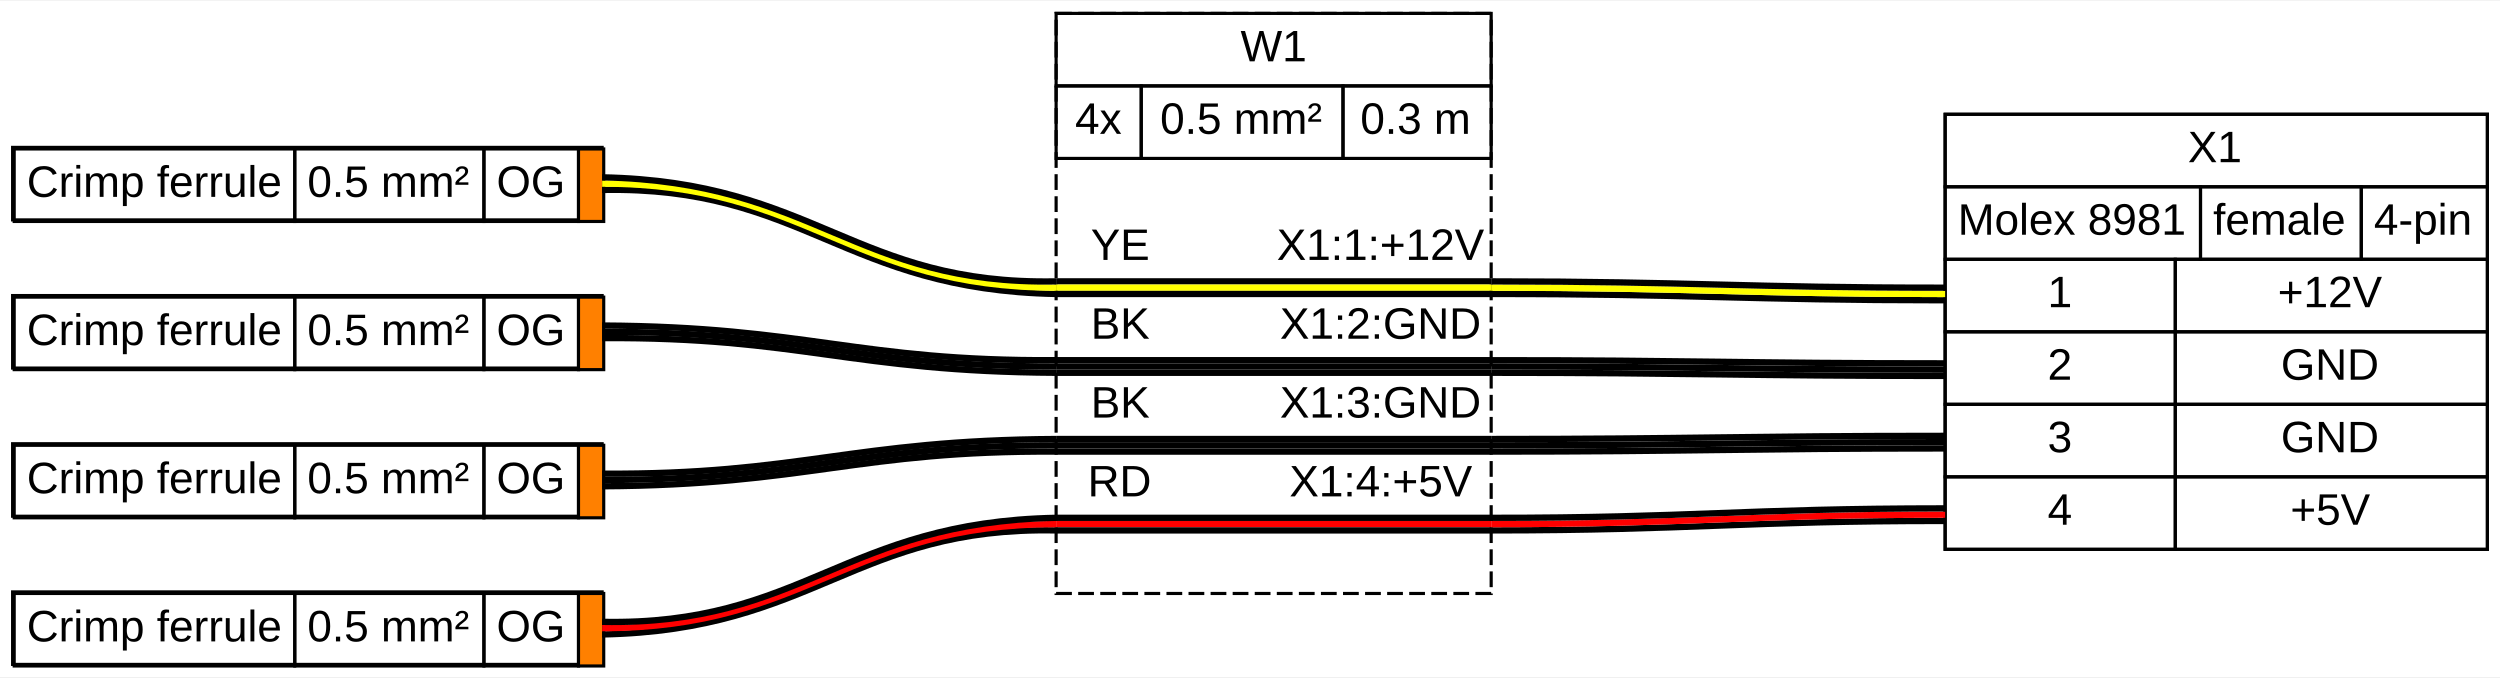
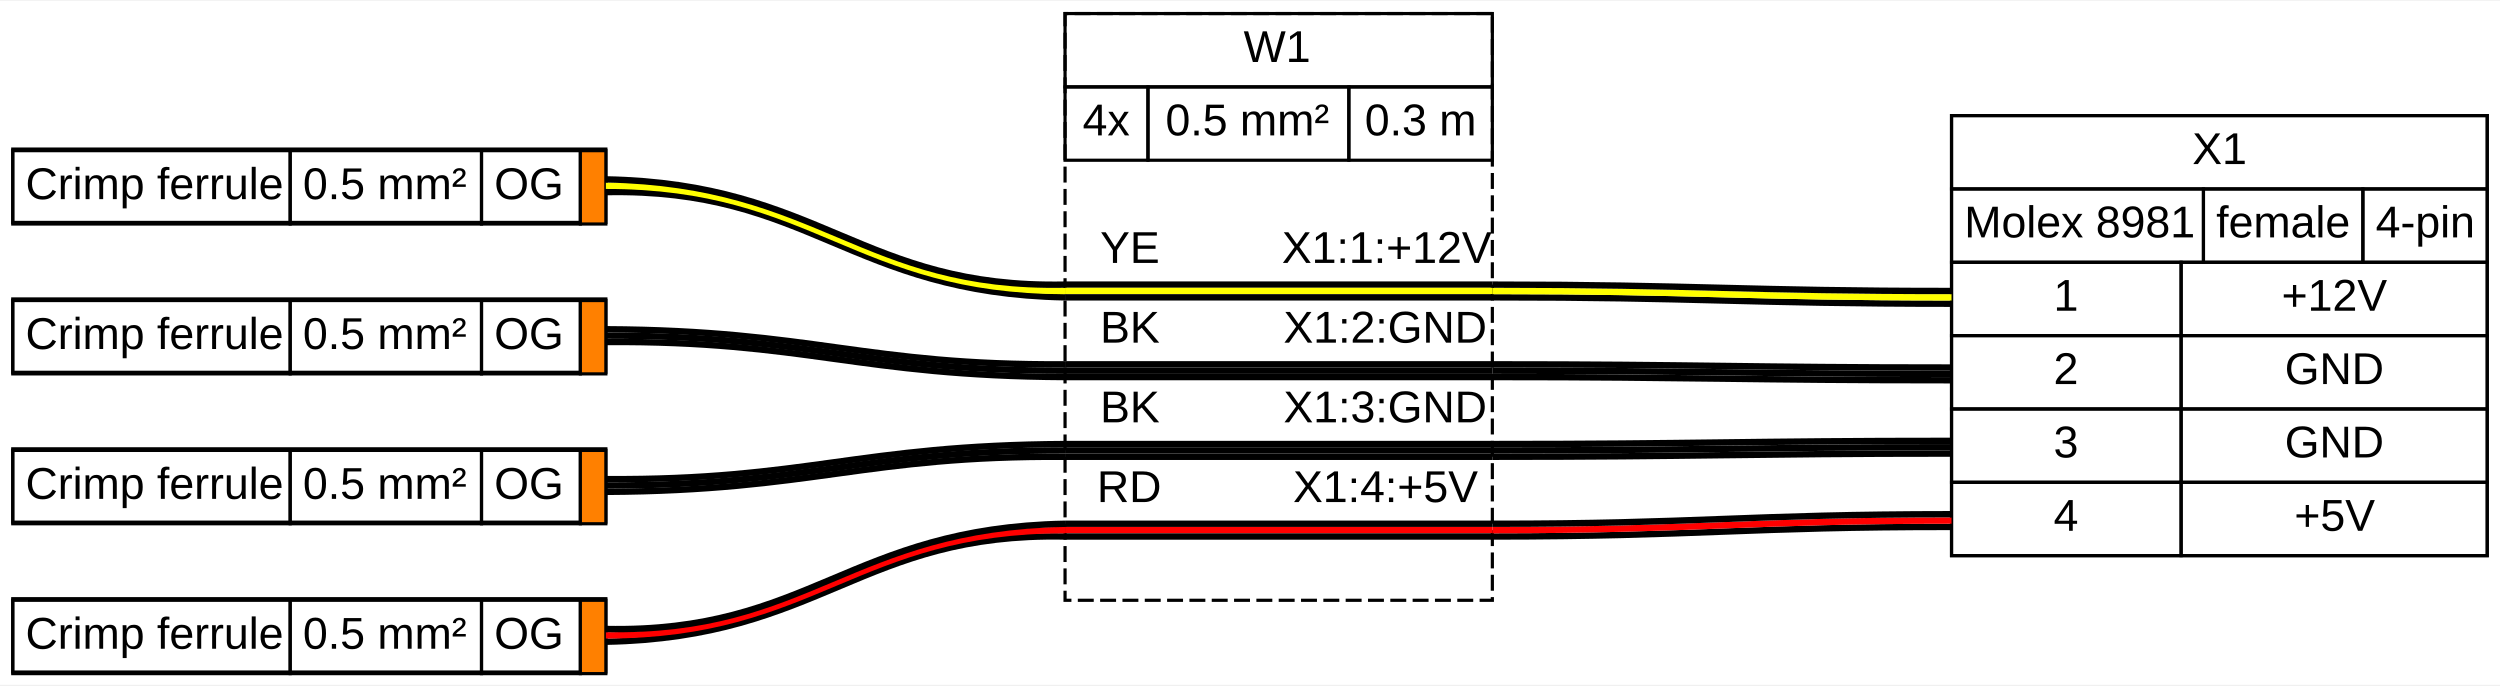
- <svg xmlns="http://www.w3.org/2000/svg" width="793pt" height="215pt" viewBox="0.00 0.00 793.00 214.50">
+ <svg xmlns="http://www.w3.org/2000/svg" width="784pt" height="215pt" viewBox="0.00 0.00 784.00 214.50">
  <g id="graph0" class="graph" transform="scale(1 1) rotate(0) translate(4 210.5)">
-     <polygon fill="#ffffff" stroke="transparent" points="-4,4 -4,-210.5 789,-210.5 789,4 -4,4" />
+     <polygon fill="#ffffff" stroke="none" points="-4,4 -4,-210.5 780,-210.5 780,4 -4,4" />
    <g id="node1" class="node">
-       <polygon fill="#ffffff" stroke="black" points="785,-174.5 613,-174.5 613,-36.5 785,-36.5 785,-174.5" />
-       <polygon fill="none" stroke="black" points="613,-151.5 613,-174.5 785,-174.5 785,-151.5 613,-151.5" />
-       <text text-anchor="start" x="690" y="-159.3" font-family="arial" font-size="14.00">X1</text>
-       <polygon fill="none" stroke="black" points="613,-128.5 613,-151.5 694,-151.5 694,-128.5 613,-128.5" />
-       <text text-anchor="start" x="617" y="-136.3" font-family="arial" font-size="14.00">Molex 8981</text>
-       <polygon fill="none" stroke="black" points="694,-128.5 694,-151.5 745,-151.5 745,-128.5 694,-128.5" />
-       <text text-anchor="start" x="698" y="-136.3" font-family="arial" font-size="14.00">female</text>
-       <polygon fill="none" stroke="black" points="745,-128.5 745,-151.5 785,-151.5 785,-128.5 745,-128.5" />
-       <text text-anchor="start" x="749" y="-136.3" font-family="arial" font-size="14.00">4-pin</text>
-       <polygon fill="none" stroke="black" points="613,-105.5 613,-128.5 686,-128.5 686,-105.5 613,-105.5" />
-       <text text-anchor="start" x="645.5" y="-113.3" font-family="arial" font-size="14.00">1</text>
-       <polygon fill="none" stroke="black" points="686,-105.5 686,-128.5 785,-128.5 785,-105.5 686,-105.5" />
-       <text text-anchor="start" x="718.5" y="-113.3" font-family="arial" font-size="14.00">+12V</text>
-       <polygon fill="none" stroke="black" points="613,-82.5 613,-105.5 686,-105.5 686,-82.5 613,-82.5" />
-       <text text-anchor="start" x="645.5" y="-90.3" font-family="arial" font-size="14.00">2</text>
-       <polygon fill="none" stroke="black" points="686,-82.5 686,-105.5 785,-105.5 785,-82.5 686,-82.5" />
-       <text text-anchor="start" x="719.5" y="-90.3" font-family="arial" font-size="14.00">GND</text>
-       <polygon fill="none" stroke="black" points="613,-59.5 613,-82.5 686,-82.5 686,-59.5 613,-59.5" />
-       <text text-anchor="start" x="645.5" y="-67.3" font-family="arial" font-size="14.00">3</text>
-       <polygon fill="none" stroke="black" points="686,-59.5 686,-82.5 785,-82.5 785,-59.5 686,-59.5" />
-       <text text-anchor="start" x="719.5" y="-67.3" font-family="arial" font-size="14.00">GND</text>
-       <polygon fill="none" stroke="black" points="613,-36.5 613,-59.5 686,-59.5 686,-36.5 613,-36.5" />
-       <text text-anchor="start" x="645.5" y="-44.3" font-family="arial" font-size="14.00">4</text>
-       <polygon fill="none" stroke="black" points="686,-36.5 686,-59.5 785,-59.5 785,-36.5 686,-36.5" />
-       <text text-anchor="start" x="722.5" y="-44.3" font-family="arial" font-size="14.00">+5V</text>
+       <polygon fill="#ffffff" stroke="black" points="186,-164 0,-164 0,-141 186,-141 186,-164" />
+       <polygon fill="none" stroke="black" points="0,-140.5 0,-163.5 87,-163.5 87,-140.5 0,-140.5" />
+       <text text-anchor="start" x="4" y="-148.3" font-family="arial" font-size="14.00">Crimp ferrule</text>
+       <polygon fill="none" stroke="black" points="87,-140.5 87,-163.5 147,-163.5 147,-140.5 87,-140.5" />
+       <text text-anchor="start" x="91" y="-148.3" font-family="arial" font-size="14.00">0.5 mm²</text>
+       <polygon fill="none" stroke="black" points="147,-140.5 147,-163.5 178,-163.5 178,-140.5 147,-140.5" />
+       <text text-anchor="start" x="151" y="-148.3" font-family="arial" font-size="14.00">OG</text>
+       <polygon fill="#ff8000" stroke="none" points="178,-140.5 178,-163.5 186,-163.5 186,-140.5 178,-140.5" />
+       <polygon fill="none" stroke="black" points="178,-140.5 178,-163.5 186,-163.5 186,-140.5 178,-140.5" />
+     </g>
+     <g id="node6" class="node">
+       <polygon fill="#ffffff" stroke="black" stroke-dasharray="5,2" points="464,-206.5 330,-206.5 330,-22.5 464,-22.5 464,-206.5" />
+       <polygon fill="none" stroke="black" points="330,-183.5 330,-206.5 464,-206.5 464,-183.5 330,-183.5" />
+       <text text-anchor="start" x="386" y="-191.3" font-family="arial" font-size="14.00">W1</text>
+       <polygon fill="none" stroke="black" points="330,-160.5 330,-183.5 356,-183.5 356,-160.5 330,-160.5" />
+       <text text-anchor="start" x="335.5" y="-168.3" font-family="arial" font-size="14.00">4x</text>
+       <polygon fill="none" stroke="black" points="356,-160.5 356,-183.5 419,-183.5 419,-160.5 356,-160.5" />
+       <text text-anchor="start" x="361.5" y="-168.3" font-family="arial" font-size="14.00">0.5 mm²</text>
+       <polygon fill="none" stroke="black" points="419,-160.5 419,-183.5 464,-183.5 464,-160.5 419,-160.5" />
+       <text text-anchor="start" x="424" y="-168.3" font-family="arial" font-size="14.00">0.3 m</text>
+       <text text-anchor="start" x="332" y="-147.3" font-family="arial" font-size="14.00"> </text>
+       <text text-anchor="start" x="341" y="-128.3" font-family="arial" font-size="14.00">     YE    </text>
+       <text text-anchor="start" x="398" y="-128.3" font-family="arial" font-size="14.00">X1:1:+12V</text>
+       <polygon fill="#000000" stroke="none" points="330,-120.5 330,-122.5 464,-122.5 464,-120.5 330,-120.5" />
+       <polygon fill="#ffff00" stroke="none" points="330,-118.5 330,-120.5 464,-120.5 464,-118.5 330,-118.5" />
+       <polygon fill="#000000" stroke="none" points="330,-116.5 330,-118.5 464,-118.5 464,-116.5 330,-116.5" />
+       <text text-anchor="start" x="341" y="-103.3" font-family="arial" font-size="14.00">     BK    </text>
+       <text text-anchor="start" x="398.5" y="-103.3" font-family="arial" font-size="14.00">X1:2:GND</text>
+       <polygon fill="#000000" stroke="none" points="330,-95.5 330,-97.5 464,-97.5 464,-95.5 330,-95.5" />
+       <polygon fill="#000000" stroke="none" points="330,-93.5 330,-95.5 464,-95.5 464,-93.5 330,-93.5" />
+       <polygon fill="#000000" stroke="none" points="330,-91.5 330,-93.5 464,-93.5 464,-91.5 330,-91.5" />
+       <text text-anchor="start" x="341" y="-78.3" font-family="arial" font-size="14.00">     BK    </text>
+       <text text-anchor="start" x="398.5" y="-78.3" font-family="arial" font-size="14.00">X1:3:GND</text>
+       <polygon fill="#000000" stroke="none" points="330,-70.5 330,-72.5 464,-72.5 464,-70.5 330,-70.5" />
+       <polygon fill="#000000" stroke="none" points="330,-68.5 330,-70.5 464,-70.5 464,-68.5 330,-68.5" />
+       <polygon fill="#000000" stroke="none" points="330,-66.5 330,-68.5 464,-68.5 464,-66.5 330,-66.5" />
+       <text text-anchor="start" x="340" y="-53.3" font-family="arial" font-size="14.00">     RD    </text>
+       <text text-anchor="start" x="401.5" y="-53.3" font-family="arial" font-size="14.00">X1:4:+5V</text>
+       <polygon fill="#000000" stroke="none" points="330,-45.5 330,-47.5 464,-47.5 464,-45.5 330,-45.5" />
+       <polygon fill="#ff0000" stroke="none" points="330,-43.5 330,-45.5 464,-45.5 464,-43.5 330,-43.5" />
+       <polygon fill="#000000" stroke="none" points="330,-41.5 330,-43.5 464,-43.5 464,-41.5 330,-41.5" />
+       <text text-anchor="start" x="332" y="-28.3" font-family="arial" font-size="14.00"> </text>
+     </g>
+     <g id="edge1" class="edge">
+       <path fill="none" stroke="#000000" stroke-width="2" d="M186,-150.5C249.79,-151.78 262.47,-118.78 330,-117.5" />
+       <path fill="none" stroke="#ffff00" stroke-width="2" d="M186,-152.5C251.66,-152.5 264.34,-119.5 330,-119.5" />
+       <path fill="none" stroke="#000000" stroke-width="2" d="M186,-154.5C253.53,-153.22 266.21,-120.22 330,-121.5" />
    </g>
    <g id="node2" class="node">
-       <polygon fill="#ffffff" stroke="black" points="187,-164 0,-164 0,-141 187,-141 187,-164" />
-       <polygon fill="none" stroke="black" points="0.5,-140.5 0.5,-163.5 89.5,-163.5 89.5,-140.5 0.5,-140.5" />
-       <text text-anchor="start" x="4.5" y="-148.3" font-family="arial" font-size="14.00">Crimp ferrule</text>
-       <polygon fill="none" stroke="black" points="89.5,-140.5 89.5,-163.5 149.5,-163.5 149.5,-140.5 89.5,-140.5" />
-       <text text-anchor="start" x="93.5" y="-148.3" font-family="arial" font-size="14.00">0.5 mm²</text>
-       <polygon fill="none" stroke="black" points="149.5,-140.5 149.5,-163.5 179.5,-163.5 179.5,-140.5 149.5,-140.5" />
-       <text text-anchor="start" x="153.5" y="-148.3" font-family="arial" font-size="14.00">OG</text>
-       <polygon fill="#ff8000" stroke="transparent" points="179.5,-140.5 179.5,-163.5 187.5,-163.5 187.5,-140.5 179.5,-140.5" />
-       <polygon fill="none" stroke="black" points="179.5,-140.5 179.5,-163.5 187.5,-163.5 187.5,-140.5 179.5,-140.5" />
+       <polygon fill="#ffffff" stroke="black" points="186,-117 0,-117 0,-94 186,-94 186,-117" />
+       <polygon fill="none" stroke="black" points="0,-93.5 0,-116.5 87,-116.5 87,-93.5 0,-93.5" />
+       <text text-anchor="start" x="4" y="-101.3" font-family="arial" font-size="14.00">Crimp ferrule</text>
+       <polygon fill="none" stroke="black" points="87,-93.5 87,-116.5 147,-116.5 147,-93.5 87,-93.5" />
+       <text text-anchor="start" x="91" y="-101.3" font-family="arial" font-size="14.00">0.5 mm²</text>
+       <polygon fill="none" stroke="black" points="147,-93.5 147,-116.5 178,-116.5 178,-93.5 147,-93.5" />
+       <text text-anchor="start" x="151" y="-101.3" font-family="arial" font-size="14.00">OG</text>
+       <polygon fill="#ff8000" stroke="none" points="178,-93.5 178,-116.5 186,-116.5 186,-93.5 178,-93.5" />
+       <polygon fill="none" stroke="black" points="178,-93.5 178,-116.5 186,-116.5 186,-93.5 178,-93.5" />
    </g>
-     <g id="node6" class="node">
-       <polygon fill="#ffffff" stroke="black" stroke-dasharray="5,2" points="469,-206.5 331,-206.5 331,-22.5 469,-22.5 469,-206.5" />
-       <polygon fill="none" stroke="black" points="331,-183.5 331,-206.5 469,-206.5 469,-183.5 331,-183.5" />
-       <text text-anchor="start" x="389.5" y="-191.3" font-family="arial" font-size="14.00">W1</text>
-       <polygon fill="none" stroke="black" points="331,-160.5 331,-183.5 358,-183.5 358,-160.5 331,-160.5" />
-       <text text-anchor="start" x="337" y="-168.3" font-family="arial" font-size="14.00">4x</text>
-       <polygon fill="none" stroke="black" points="358,-160.5 358,-183.5 422,-183.5 422,-160.5 358,-160.5" />
-       <text text-anchor="start" x="364" y="-168.3" font-family="arial" font-size="14.00">0.5 mm²</text>
-       <polygon fill="none" stroke="black" points="422,-160.5 422,-183.5 469,-183.5 469,-160.5 422,-160.5" />
-       <text text-anchor="start" x="427.5" y="-168.3" font-family="arial" font-size="14.00">0.3 m</text>
-       <text text-anchor="start" x="333" y="-147.3" font-family="arial" font-size="14.00"> </text>
-       <text text-anchor="start" x="342" y="-128.3" font-family="arial" font-size="14.00">     YE    </text>
-       <text text-anchor="start" x="401" y="-128.3" font-family="arial" font-size="14.00">X1:1:+12V</text>
-       <polygon fill="#000000" stroke="transparent" points="331,-120.5 331,-122.5 469,-122.5 469,-120.5 331,-120.5" />
-       <polygon fill="#ffff00" stroke="transparent" points="331,-118.5 331,-120.5 469,-120.5 469,-118.5 331,-118.5" />
-       <polygon fill="#000000" stroke="transparent" points="331,-116.5 331,-118.5 469,-118.5 469,-116.5 331,-116.5" />
-       <text text-anchor="start" x="342" y="-103.3" font-family="arial" font-size="14.00">     BK    </text>
-       <text text-anchor="start" x="402" y="-103.3" font-family="arial" font-size="14.00">X1:2:GND</text>
-       <polygon fill="#000000" stroke="transparent" points="331,-95.5 331,-97.5 469,-97.5 469,-95.5 331,-95.5" />
-       <polygon fill="#000000" stroke="transparent" points="331,-93.5 331,-95.5 469,-95.5 469,-93.5 331,-93.5" />
-       <polygon fill="#000000" stroke="transparent" points="331,-91.5 331,-93.5 469,-93.5 469,-91.5 331,-91.5" />
-       <text text-anchor="start" x="342" y="-78.3" font-family="arial" font-size="14.00">     BK    </text>
-       <text text-anchor="start" x="402" y="-78.3" font-family="arial" font-size="14.00">X1:3:GND</text>
-       <polygon fill="#000000" stroke="transparent" points="331,-70.5 331,-72.5 469,-72.5 469,-70.5 331,-70.5" />
-       <polygon fill="#000000" stroke="transparent" points="331,-68.5 331,-70.5 469,-70.5 469,-68.5 331,-68.5" />
-       <polygon fill="#000000" stroke="transparent" points="331,-66.5 331,-68.5 469,-68.5 469,-66.5 331,-66.5" />
-       <text text-anchor="start" x="341" y="-53.3" font-family="arial" font-size="14.00">     RD    </text>
-       <text text-anchor="start" x="405" y="-53.3" font-family="arial" font-size="14.00">X1:4:+5V</text>
-       <polygon fill="#000000" stroke="transparent" points="331,-45.5 331,-47.5 469,-47.5 469,-45.5 331,-45.5" />
-       <polygon fill="#ff0000" stroke="transparent" points="331,-43.5 331,-45.5 469,-45.5 469,-43.5 331,-43.5" />
-       <polygon fill="#000000" stroke="transparent" points="331,-41.5 331,-43.5 469,-43.5 469,-41.5 331,-41.5" />
-       <text text-anchor="start" x="333" y="-28.3" font-family="arial" font-size="14.00"> </text>
-     </g>
-     <g id="edge1" class="edge">
-       <path fill="none" stroke="#000000" stroke-width="2" d="M187,-150.5C250.79,-151.78 263.47,-118.78 331,-117.5" />
-       <path fill="none" stroke="#ffff00" stroke-width="2" d="M187,-152.5C252.66,-152.5 265.34,-119.5 331,-119.5" />
-       <path fill="none" stroke="#000000" stroke-width="2" d="M187,-154.5C254.53,-153.22 267.21,-120.22 331,-121.5" />
+     <g id="edge3" class="edge">
+       <path fill="none" stroke="#000000" stroke-width="2" d="M186,-103.5C249.04,-103.86 264.66,-92.86 330,-92.5" />
+       <path fill="none" stroke="#000000" stroke-width="2" d="M186,-105.5C250.19,-105.5 265.81,-94.5 330,-94.5" />
+       <path fill="none" stroke="#000000" stroke-width="2" d="M186,-107.5C251.34,-107.14 266.96,-96.14 330,-96.5" />
    </g>
    <g id="node3" class="node">
-       <polygon fill="#ffffff" stroke="black" points="187,-117 0,-117 0,-94 187,-94 187,-117" />
-       <polygon fill="none" stroke="black" points="0.5,-93.5 0.5,-116.5 89.5,-116.5 89.5,-93.5 0.5,-93.5" />
-       <text text-anchor="start" x="4.5" y="-101.3" font-family="arial" font-size="14.00">Crimp ferrule</text>
-       <polygon fill="none" stroke="black" points="89.5,-93.5 89.5,-116.5 149.5,-116.5 149.5,-93.5 89.5,-93.5" />
-       <text text-anchor="start" x="93.5" y="-101.3" font-family="arial" font-size="14.00">0.5 mm²</text>
-       <polygon fill="none" stroke="black" points="149.5,-93.5 149.5,-116.5 179.5,-116.5 179.5,-93.5 149.5,-93.5" />
-       <text text-anchor="start" x="153.5" y="-101.3" font-family="arial" font-size="14.00">OG</text>
-       <polygon fill="#ff8000" stroke="transparent" points="179.5,-93.5 179.5,-116.5 187.5,-116.5 187.5,-93.5 179.5,-93.5" />
-       <polygon fill="none" stroke="black" points="179.5,-93.5 179.5,-116.5 187.5,-116.5 187.5,-93.5 179.5,-93.5" />
+       <polygon fill="#ffffff" stroke="black" points="186,-70 0,-70 0,-47 186,-47 186,-70" />
+       <polygon fill="none" stroke="black" points="0,-46.5 0,-69.5 87,-69.5 87,-46.5 0,-46.5" />
+       <text text-anchor="start" x="4" y="-54.3" font-family="arial" font-size="14.00">Crimp ferrule</text>
+       <polygon fill="none" stroke="black" points="87,-46.5 87,-69.5 147,-69.5 147,-46.5 87,-46.5" />
+       <text text-anchor="start" x="91" y="-54.3" font-family="arial" font-size="14.00">0.5 mm²</text>
+       <polygon fill="none" stroke="black" points="147,-46.5 147,-69.5 178,-69.5 178,-46.5 147,-46.5" />
+       <text text-anchor="start" x="151" y="-54.3" font-family="arial" font-size="14.00">OG</text>
+       <polygon fill="#ff8000" stroke="none" points="178,-46.5 178,-69.5 186,-69.5 186,-46.5 178,-46.5" />
+       <polygon fill="none" stroke="black" points="178,-46.5 178,-69.5 186,-69.5 186,-46.5 178,-46.5" />
    </g>
-     <g id="edge3" class="edge">
-       <path fill="none" stroke="#000000" stroke-width="2" d="M187,-103.5C250.04,-103.86 265.66,-92.86 331,-92.5" />
-       <path fill="none" stroke="#000000" stroke-width="2" d="M187,-105.5C251.19,-105.5 266.81,-94.5 331,-94.5" />
-       <path fill="none" stroke="#000000" stroke-width="2" d="M187,-107.5C252.34,-107.14 267.96,-96.14 331,-96.5" />
+     <g id="edge5" class="edge">
+       <path fill="none" stroke="#000000" stroke-width="2" d="M186,-56.5C251.34,-56.86 266.96,-67.86 330,-67.5" />
+       <path fill="none" stroke="#000000" stroke-width="2" d="M186,-58.5C250.19,-58.5 265.81,-69.5 330,-69.5" />
+       <path fill="none" stroke="#000000" stroke-width="2" d="M186,-60.5C249.04,-60.14 264.66,-71.14 330,-71.5" />
    </g>
    <g id="node4" class="node">
-       <polygon fill="#ffffff" stroke="black" points="187,-70 0,-70 0,-47 187,-47 187,-70" />
-       <polygon fill="none" stroke="black" points="0.5,-46.5 0.5,-69.5 89.5,-69.5 89.5,-46.5 0.5,-46.5" />
-       <text text-anchor="start" x="4.5" y="-54.3" font-family="arial" font-size="14.00">Crimp ferrule</text>
-       <polygon fill="none" stroke="black" points="89.5,-46.5 89.5,-69.5 149.5,-69.5 149.5,-46.5 89.5,-46.5" />
-       <text text-anchor="start" x="93.5" y="-54.3" font-family="arial" font-size="14.00">0.5 mm²</text>
-       <polygon fill="none" stroke="black" points="149.5,-46.5 149.5,-69.5 179.5,-69.5 179.5,-46.5 149.5,-46.5" />
-       <text text-anchor="start" x="153.5" y="-54.3" font-family="arial" font-size="14.00">OG</text>
-       <polygon fill="#ff8000" stroke="transparent" points="179.5,-46.5 179.5,-69.5 187.5,-69.5 187.5,-46.5 179.5,-46.5" />
-       <polygon fill="none" stroke="black" points="179.5,-46.5 179.5,-69.5 187.5,-69.5 187.5,-46.5 179.5,-46.5" />
+       <polygon fill="#ffffff" stroke="black" points="186,-23 0,-23 0,0 186,0 186,-23" />
+       <polygon fill="none" stroke="black" points="0,0.5 0,-22.5 87,-22.5 87,0.5 0,0.5" />
+       <text text-anchor="start" x="4" y="-7.3" font-family="arial" font-size="14.00">Crimp ferrule</text>
+       <polygon fill="none" stroke="black" points="87,0.5 87,-22.5 147,-22.5 147,0.5 87,0.5" />
+       <text text-anchor="start" x="91" y="-7.3" font-family="arial" font-size="14.00">0.5 mm²</text>
+       <polygon fill="none" stroke="black" points="147,0.5 147,-22.5 178,-22.5 178,0.5 147,0.5" />
+       <text text-anchor="start" x="151" y="-7.3" font-family="arial" font-size="14.00">OG</text>
+       <polygon fill="#ff8000" stroke="none" points="178,0.5 178,-22.5 186,-22.5 186,0.5 178,0.5" />
+       <polygon fill="none" stroke="black" points="178,0.5 178,-22.5 186,-22.5 186,0.5 178,0.5" />
    </g>
-     <g id="edge5" class="edge">
-       <path fill="none" stroke="#000000" stroke-width="2" d="M187,-56.5C252.34,-56.86 267.96,-67.86 331,-67.5" />
-       <path fill="none" stroke="#000000" stroke-width="2" d="M187,-58.5C251.19,-58.5 266.81,-69.5 331,-69.5" />
-       <path fill="none" stroke="#000000" stroke-width="2" d="M187,-60.5C250.04,-60.14 265.66,-71.14 331,-71.5" />
+     <g id="edge7" class="edge">
+       <path fill="none" stroke="#000000" stroke-width="2" d="M186,-9.5C253.53,-10.78 266.21,-43.78 330,-42.5" />
+       <path fill="none" stroke="#ff0000" stroke-width="2" d="M186,-11.5C251.66,-11.5 264.34,-44.5 330,-44.5" />
+       <path fill="none" stroke="#000000" stroke-width="2" d="M186,-13.5C249.79,-12.22 262.47,-45.22 330,-46.5" />
    </g>
    <g id="node5" class="node">
-       <polygon fill="#ffffff" stroke="black" points="187,-23 0,-23 0,0 187,0 187,-23" />
-       <polygon fill="none" stroke="black" points="0.5,0.5 0.5,-22.5 89.5,-22.5 89.5,0.5 0.5,0.5" />
-       <text text-anchor="start" x="4.5" y="-7.3" font-family="arial" font-size="14.00">Crimp ferrule</text>
-       <polygon fill="none" stroke="black" points="89.5,0.5 89.5,-22.5 149.5,-22.5 149.5,0.5 89.5,0.5" />
-       <text text-anchor="start" x="93.5" y="-7.3" font-family="arial" font-size="14.00">0.5 mm²</text>
-       <polygon fill="none" stroke="black" points="149.5,0.5 149.5,-22.5 179.5,-22.5 179.5,0.5 149.5,0.5" />
-       <text text-anchor="start" x="153.5" y="-7.3" font-family="arial" font-size="14.00">OG</text>
-       <polygon fill="#ff8000" stroke="transparent" points="179.5,0.5 179.5,-22.5 187.5,-22.5 187.5,0.5 179.5,0.5" />
-       <polygon fill="none" stroke="black" points="179.5,0.5 179.5,-22.5 187.5,-22.5 187.5,0.5 179.5,0.5" />
-     </g>
-     <g id="edge7" class="edge">
-       <path fill="none" stroke="#000000" stroke-width="2" d="M187,-9.5C254.53,-10.78 267.21,-43.78 331,-42.5" />
-       <path fill="none" stroke="#ff0000" stroke-width="2" d="M187,-11.5C252.66,-11.5 265.34,-44.5 331,-44.5" />
-       <path fill="none" stroke="#000000" stroke-width="2" d="M187,-13.5C250.79,-12.22 263.47,-45.22 331,-46.5" />
+       <polygon fill="#ffffff" stroke="black" points="776,-174.5 608,-174.5 608,-36.5 776,-36.5 776,-174.5" />
+       <polygon fill="none" stroke="black" points="608,-151.5 608,-174.5 776,-174.5 776,-151.5 608,-151.5" />
+       <text text-anchor="start" x="683.5" y="-159.3" font-family="arial" font-size="14.00">X1</text>
+       <polygon fill="none" stroke="black" points="608,-128.5 608,-151.5 687,-151.5 687,-128.5 608,-128.5" />
+       <text text-anchor="start" x="612" y="-136.3" font-family="arial" font-size="14.00">Molex 8981</text>
+       <polygon fill="none" stroke="black" points="687,-128.5 687,-151.5 737,-151.5 737,-128.5 687,-128.5" />
+       <text text-anchor="start" x="691" y="-136.3" font-family="arial" font-size="14.00">female</text>
+       <polygon fill="none" stroke="black" points="737,-128.5 737,-151.5 776,-151.5 776,-128.5 737,-128.5" />
+       <text text-anchor="start" x="741" y="-136.3" font-family="arial" font-size="14.00">4-pin</text>
+       <polygon fill="none" stroke="black" points="608,-105.5 608,-128.5 680,-128.5 680,-105.5 608,-105.5" />
+       <text text-anchor="start" x="640" y="-113.3" font-family="arial" font-size="14.00">1</text>
+       <polygon fill="none" stroke="black" points="680,-105.5 680,-128.5 776,-128.5 776,-105.5 680,-105.5" />
+       <text text-anchor="start" x="711.5" y="-113.3" font-family="arial" font-size="14.00">+12V</text>
+       <polygon fill="none" stroke="black" points="608,-82.5 608,-105.5 680,-105.5 680,-82.5 608,-82.5" />
+       <text text-anchor="start" x="640" y="-90.3" font-family="arial" font-size="14.00">2</text>
+       <polygon fill="none" stroke="black" points="680,-82.5 680,-105.5 776,-105.5 776,-82.5 680,-82.5" />
+       <text text-anchor="start" x="712.5" y="-90.3" font-family="arial" font-size="14.00">GND</text>
+       <polygon fill="none" stroke="black" points="608,-59.5 608,-82.5 680,-82.5 680,-59.5 608,-59.5" />
+       <text text-anchor="start" x="640" y="-67.3" font-family="arial" font-size="14.00">3</text>
+       <polygon fill="none" stroke="black" points="680,-59.5 680,-82.5 776,-82.5 776,-59.5 680,-59.5" />
+       <text text-anchor="start" x="712.5" y="-67.3" font-family="arial" font-size="14.00">GND</text>
+       <polygon fill="none" stroke="black" points="608,-36.5 608,-59.5 680,-59.5 680,-36.5 608,-36.5" />
+       <text text-anchor="start" x="640" y="-44.3" font-family="arial" font-size="14.00">4</text>
+       <polygon fill="none" stroke="black" points="680,-36.5 680,-59.5 776,-59.5 776,-36.5 680,-36.5" />
+       <text text-anchor="start" x="715.5" y="-44.3" font-family="arial" font-size="14.00">+5V</text>
    </g>
    <g id="edge2" class="edge">
-       <path fill="none" stroke="#000000" stroke-width="2" d="M469,-117.5C532.76,-117.52 548.75,-115.52 613,-115.5" />
-       <path fill="none" stroke="#ffff00" stroke-width="2" d="M469,-119.5C533.01,-119.5 548.99,-117.5 613,-117.5" />
-       <path fill="none" stroke="#000000" stroke-width="2" d="M469,-121.5C533.25,-121.48 549.24,-119.48 613,-119.5" />
+       <path fill="none" stroke="#000000" stroke-width="2" d="M464,-117.5C527.76,-117.52 543.75,-115.52 608,-115.5" />
+       <path fill="none" stroke="#ffff00" stroke-width="2" d="M464,-119.5C528.01,-119.5 543.99,-117.5 608,-117.5" />
+       <path fill="none" stroke="#000000" stroke-width="2" d="M464,-121.5C528.25,-121.48 544.24,-119.48 608,-119.5" />
    </g>
    <g id="edge4" class="edge">
-       <path fill="none" stroke="#000000" stroke-width="2" d="M469,-92.5C532.88,-92.5 548.87,-91.5 613,-91.5" />
-       <path fill="none" stroke="#000000" stroke-width="2" d="M469,-94.5C533,-94.5 549,-93.5 613,-93.5" />
-       <path fill="none" stroke="#000000" stroke-width="2" d="M469,-96.5C533.13,-96.5 549.12,-95.5 613,-95.5" />
+       <path fill="none" stroke="#000000" stroke-width="2" d="M464,-92.5C527.88,-92.5 543.87,-91.5 608,-91.5" />
+       <path fill="none" stroke="#000000" stroke-width="2" d="M464,-94.5C528,-94.5 544,-93.5 608,-93.5" />
+       <path fill="none" stroke="#000000" stroke-width="2" d="M464,-96.5C528.13,-96.5 544.12,-95.5 608,-95.5" />
    </g>
    <g id="edge6" class="edge">
-       <path fill="none" stroke="#000000" stroke-width="2" d="M469,-67.5C533.13,-67.5 549.12,-68.5 613,-68.5" />
-       <path fill="none" stroke="#000000" stroke-width="2" d="M469,-69.5C533,-69.5 549,-70.5 613,-70.5" />
-       <path fill="none" stroke="#000000" stroke-width="2" d="M469,-71.5C532.88,-71.5 548.87,-72.5 613,-72.5" />
+       <path fill="none" stroke="#000000" stroke-width="2" d="M464,-67.5C528.13,-67.5 544.12,-68.5 608,-68.5" />
+       <path fill="none" stroke="#000000" stroke-width="2" d="M464,-69.5C528,-69.5 544,-70.5 608,-70.5" />
+       <path fill="none" stroke="#000000" stroke-width="2" d="M464,-71.5C527.88,-71.5 543.87,-72.5 608,-72.5" />
    </g>
    <g id="edge8" class="edge">
-       <path fill="none" stroke="#000000" stroke-width="2" d="M469,-42.5C533.38,-42.53 549.36,-45.53 613,-45.5" />
-       <path fill="none" stroke="#ff0000" stroke-width="2" d="M469,-44.5C533.01,-44.5 548.99,-47.5 613,-47.5" />
-       <path fill="none" stroke="#000000" stroke-width="2" d="M469,-46.5C532.64,-46.47 548.62,-49.47 613,-49.5" />
+       <path fill="none" stroke="#000000" stroke-width="2" d="M464,-42.5C528.38,-42.53 544.36,-45.53 608,-45.5" />
+       <path fill="none" stroke="#ff0000" stroke-width="2" d="M464,-44.5C528.01,-44.5 543.99,-47.5 608,-47.5" />
+       <path fill="none" stroke="#000000" stroke-width="2" d="M464,-46.5C527.64,-46.47 543.62,-49.47 608,-49.5" />
    </g>
  </g>
</svg>
